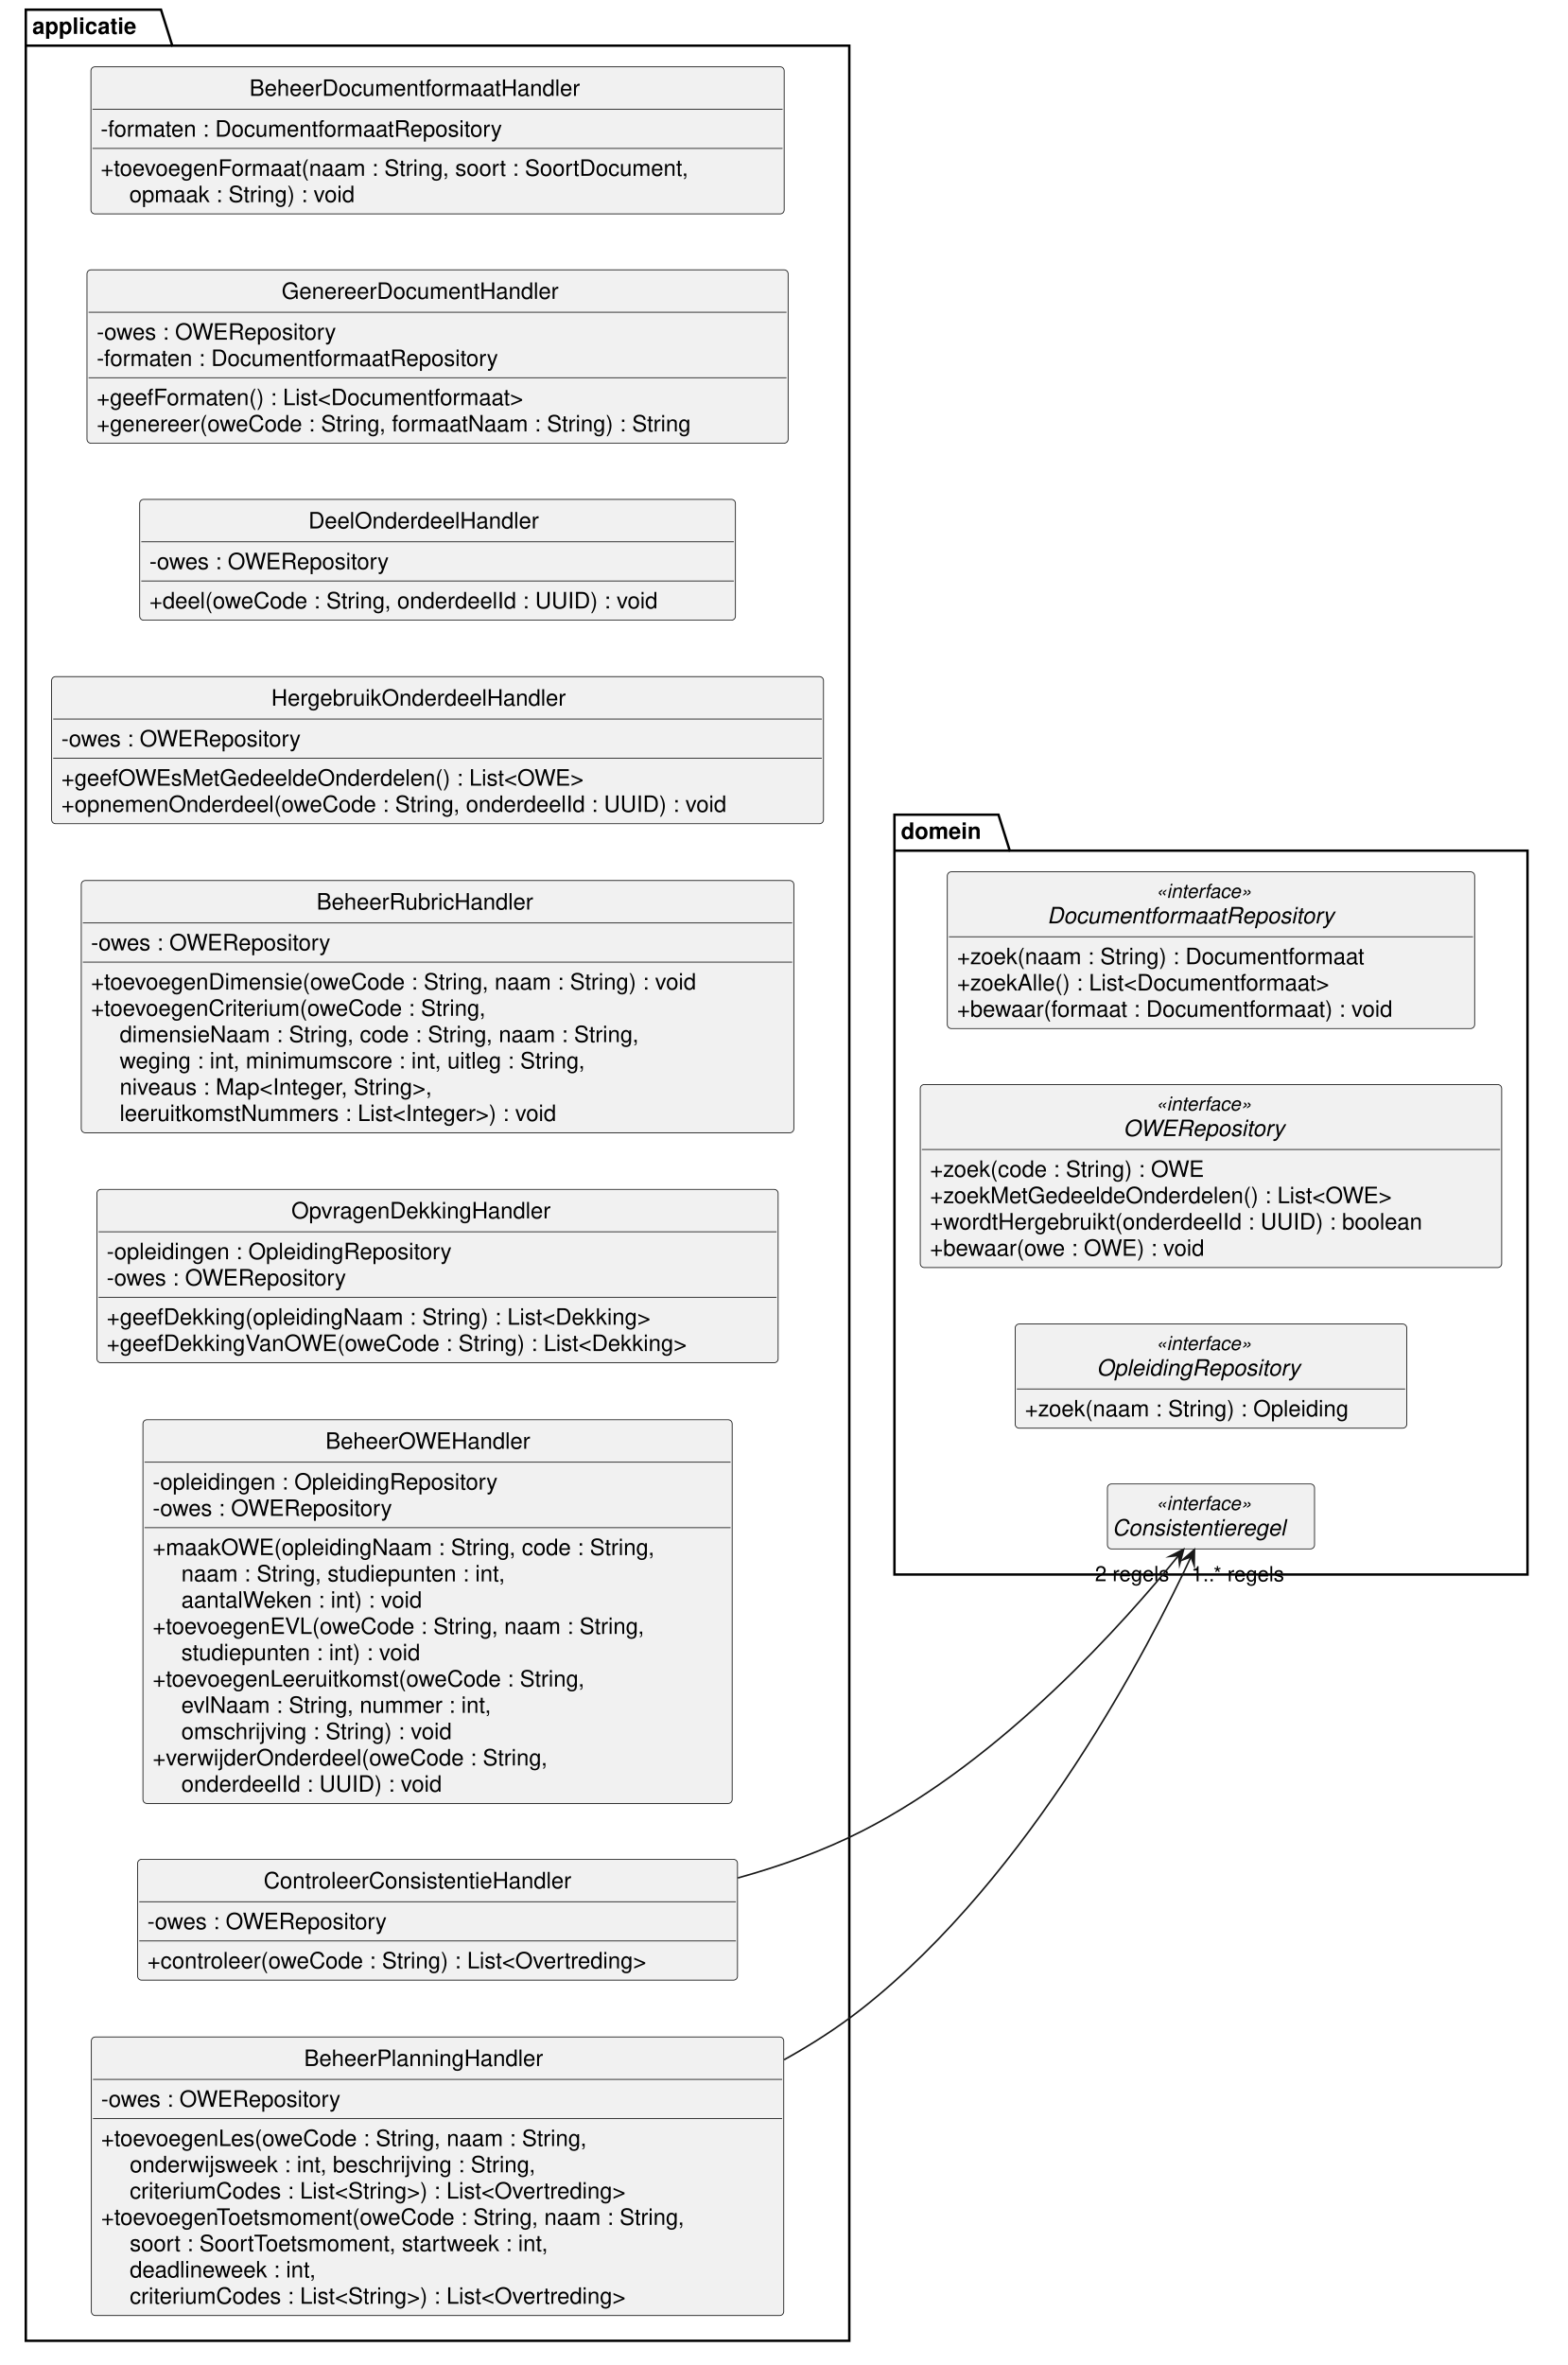
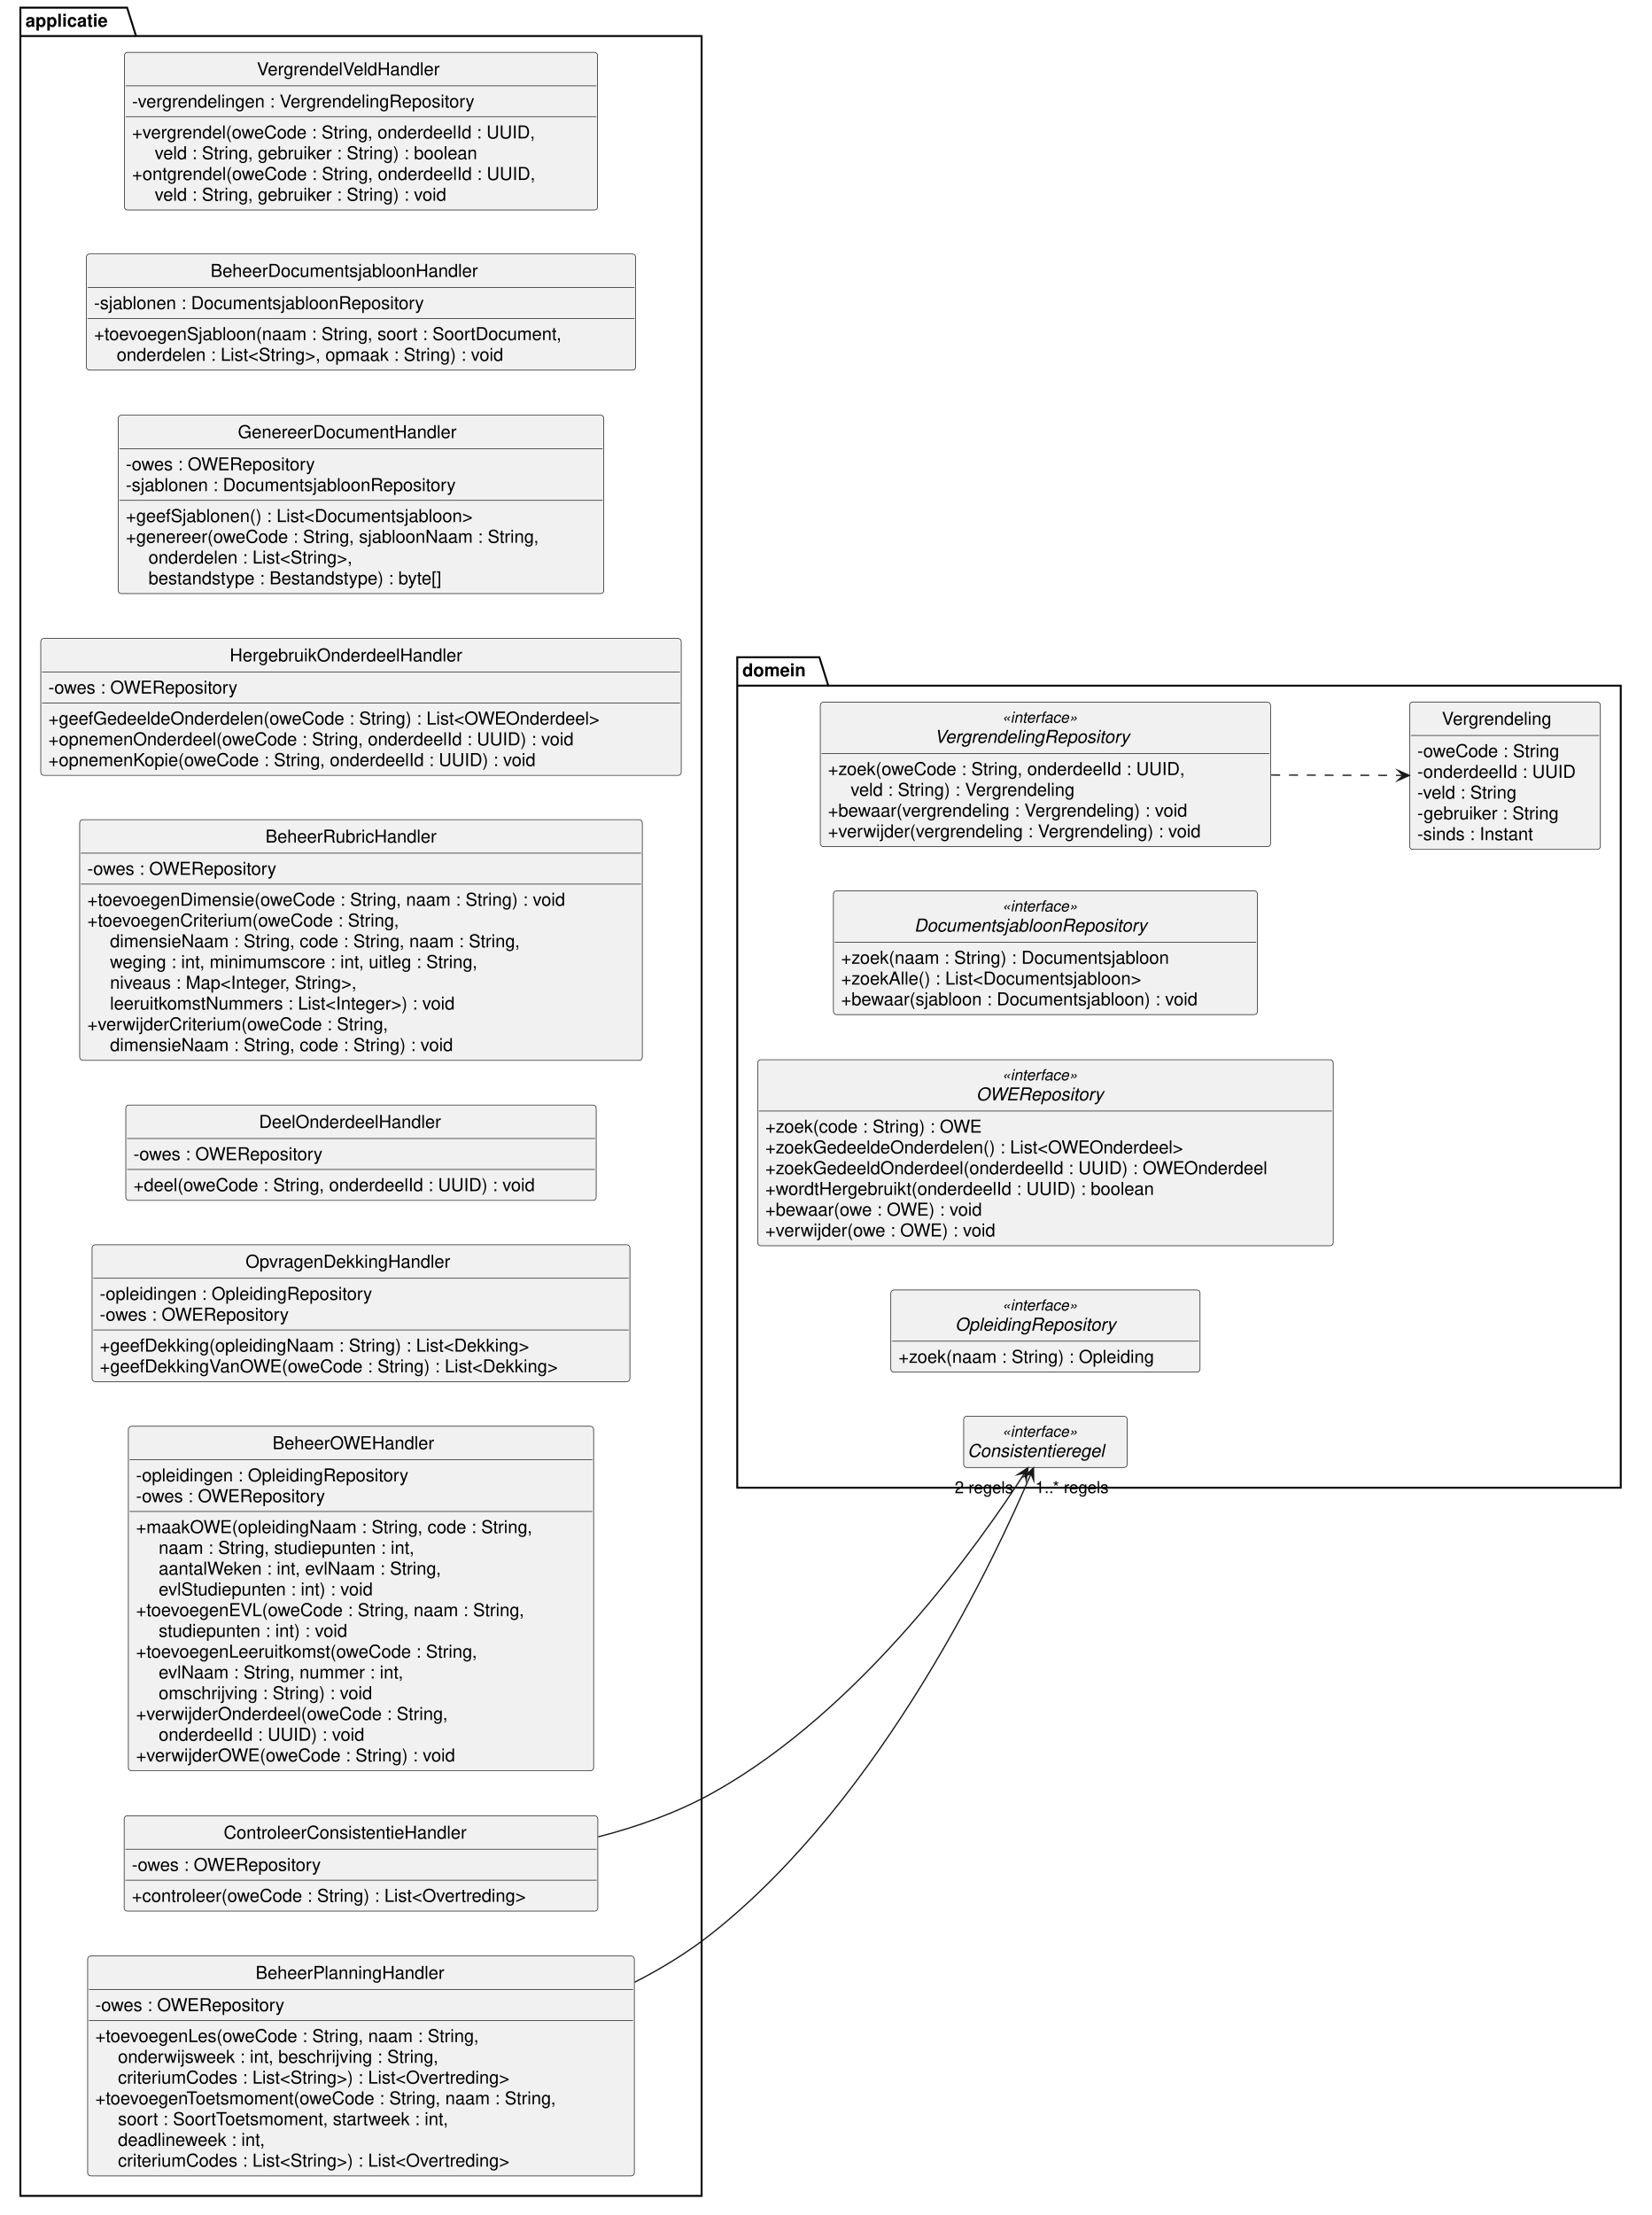
- <svg xmlns="http://www.w3.org/2000/svg" version="1.1" data-diagram-type="CLASS" style="width:972px;height:1466px;background:#FFFFFF;" width="972px" height="1466px" viewBox="0 0 972 1466" zoomAndPan="magnify" preserveAspectRatio="none" contentStyleType="text/css">
+ <svg xmlns="http://www.w3.org/2000/svg" version="1.1" data-diagram-type="CLASS" style="width:1297px;height:1739px;background:#FFFFFF;" width="1297px" height="1739px" viewBox="0 0 1297 1739" zoomAndPan="magnify" preserveAspectRatio="none" contentStyleType="text/css">
  <defs />
  <g font-family="sans-serif" lengthAdjust="spacing">
    <g class="cluster" data-qualified-name="applicatie" id="ent0001" data-source-line="12">
-       <polygon points="16,6,99.82,6,106.82,28.297,526.61,28.297,526.61,1451,16,1451,16,6" fill="none" style="stroke:#000;stroke-width:1.5;stroke-linejoin:miter;stroke-miterlimit:10;" />
+       <polygon points="16,6,99.82,6,106.82,28.297,550.96,28.297,550.96,1724,16,1724,16,6" fill="none" style="stroke:#000;stroke-width:1.5;stroke-linejoin:miter;stroke-miterlimit:10;" />
      <line x1="16" y1="28.297" x2="106.82" y2="28.297" style="stroke:#000;stroke-width:1.5;" />
      <text x="20" y="20.995" fill="#000" font-size="14" textLength="77.82" font-weight="700" font-family="Helvetica">applicatie</text>
    </g>
-     <g class="cluster" data-qualified-name="domein" id="ent0011" data-source-line="78">
-       <polygon points="554.61,505,619.098,505,626.098,527.297,947.14,527.297,947.14,976,554.61,976,554.61,505" fill="none" style="stroke:#000;stroke-width:1.5;stroke-linejoin:miter;stroke-miterlimit:10;" />
-       <line x1="554.61" y1="527.297" x2="626.098" y2="527.297" style="stroke:#000;stroke-width:1.5;" />
-       <text x="558.61" y="519.995" fill="#000" font-size="14" textLength="58.488" font-weight="700" font-family="Helvetica">domein</text>
+     <g class="cluster" data-qualified-name="domein" id="ent0012" data-source-line="92">
+       <polygon points="578.96,516,643.448,516,650.448,538.297,1272.75,538.297,1272.75,1168,578.96,1168,578.96,516" fill="none" style="stroke:#000;stroke-width:1.5;stroke-linejoin:miter;stroke-miterlimit:10;" />
+       <line x1="578.96" y1="538.297" x2="650.448" y2="538.297" style="stroke:#000;stroke-width:1.5;" />
+       <text x="582.96" y="530.995" fill="#000" font-size="14" textLength="58.488" font-weight="700" font-family="Helvetica">domein</text>
    </g>
    <g class="entity" data-qualified-name="applicatie.BeheerOWEHandler" id="ent0002" data-source-line="13">
-       <rect x="88.63" y="880.07" width="365.363" height="237.859" fill="#F1F1F1" style="stroke:#181818;stroke-width:0.5;" rx="2.5" ry="2.5" />
-       <text x="201.859" y="898.065" fill="#000" font-size="14" textLength="138.906" font-family="Helvetica">BeheerOWEHandler</text>
-       <line x1="89.63" y1="906.367" x2="452.993" y2="906.367" style="stroke:#181818;stroke-width:0.5;" />
-       <text x="94.63" y="923.362" fill="#000" font-size="14" textLength="242.443" font-family="Helvetica">-opleidingen : OpleidingRepository</text>
-       <text x="94.63" y="939.659" fill="#000" font-size="14" textLength="163.372" font-family="Helvetica">-owes : OWERepository</text>
-       <line x1="89.63" y1="946.961" x2="452.993" y2="946.961" style="stroke:#181818;stroke-width:0.5;" />
-       <text x="94.63" y="963.956" fill="#000" font-size="14" textLength="353.363" font-family="Helvetica">+maakOWE(opleidingNaam : String, code : String,</text>
-       <text x="112.431" y="980.253" fill="#000" font-size="14" textLength="232.941" font-family="Helvetica">naam : String, studiepunten : int,</text>
-       <text x="112.431" y="996.549" fill="#000" font-size="14" textLength="172.614" font-family="Helvetica">aantalWeken : int) : void</text>
-       <text x="94.63" y="1012.846" fill="#000" font-size="14" textLength="346.206" font-family="Helvetica">+toevoegenEVL(oweCode : String, naam : String,</text>
-       <text x="112.431" y="1029.143" fill="#000" font-size="14" textLength="173.229" font-family="Helvetica">studiepunten : int) : void</text>
-       <text x="94.63" y="1045.44" fill="#000" font-size="14" textLength="308.144" font-family="Helvetica">+toevoegenLeeruitkomst(oweCode : String,</text>
-       <text x="112.431" y="1061.737" fill="#000" font-size="14" textLength="222.065" font-family="Helvetica">evlNaam : String, nummer : int,</text>
-       <text x="112.431" y="1078.034" fill="#000" font-size="14" textLength="193.642" font-family="Helvetica">omschrijving : String) : void</text>
-       <text x="94.63" y="1094.331" fill="#000" font-size="14" textLength="279.802" font-family="Helvetica">+verwijderOnderdeel(oweCode : String,</text>
-       <text x="112.431" y="1110.628" fill="#000" font-size="14" textLength="181.439" font-family="Helvetica">onderdeelId : UUID) : void</text>
+       <rect x="100.8" y="1119.77" width="365.363" height="270.453" fill="#F1F1F1" style="stroke:#181818;stroke-width:0.5;" rx="2.5" ry="2.5" />
+       <text x="214.029" y="1137.765" fill="#000" font-size="14" textLength="138.906" font-family="Helvetica">BeheerOWEHandler</text>
+       <line x1="101.8" y1="1146.067" x2="465.163" y2="1146.067" style="stroke:#181818;stroke-width:0.5;" />
+       <text x="106.8" y="1163.062" fill="#000" font-size="14" textLength="242.443" font-family="Helvetica">-opleidingen : OpleidingRepository</text>
+       <text x="106.8" y="1179.359" fill="#000" font-size="14" textLength="163.372" font-family="Helvetica">-owes : OWERepository</text>
+       <line x1="101.8" y1="1186.661" x2="465.163" y2="1186.661" style="stroke:#181818;stroke-width:0.5;" />
+       <text x="106.8" y="1203.656" fill="#000" font-size="14" textLength="353.363" font-family="Helvetica">+maakOWE(opleidingNaam : String, code : String,</text>
+       <text x="124.601" y="1219.953" fill="#000" font-size="14" textLength="232.941" font-family="Helvetica">naam : String, studiepunten : int,</text>
+       <text x="124.601" y="1236.249" fill="#000" font-size="14" textLength="254.714" font-family="Helvetica">aantalWeken : int, evlNaam : String,</text>
+       <text x="124.601" y="1252.546" fill="#000" font-size="14" textLength="195.61" font-family="Helvetica">evlStudiepunten : int) : void</text>
+       <text x="106.8" y="1268.843" fill="#000" font-size="14" textLength="346.206" font-family="Helvetica">+toevoegenEVL(oweCode : String, naam : String,</text>
+       <text x="124.601" y="1285.14" fill="#000" font-size="14" textLength="173.229" font-family="Helvetica">studiepunten : int) : void</text>
+       <text x="106.8" y="1301.437" fill="#000" font-size="14" textLength="308.144" font-family="Helvetica">+toevoegenLeeruitkomst(oweCode : String,</text>
+       <text x="124.601" y="1317.734" fill="#000" font-size="14" textLength="222.065" font-family="Helvetica">evlNaam : String, nummer : int,</text>
+       <text x="124.601" y="1334.031" fill="#000" font-size="14" textLength="193.642" font-family="Helvetica">omschrijving : String) : void</text>
+       <text x="106.8" y="1350.328" fill="#000" font-size="14" textLength="279.802" font-family="Helvetica">+verwijderOnderdeel(oweCode : String,</text>
+       <text x="124.601" y="1366.624" fill="#000" font-size="14" textLength="181.439" font-family="Helvetica">onderdeelId : UUID) : void</text>
+       <text x="106.8" y="1382.921" fill="#000" font-size="14" textLength="284.614" font-family="Helvetica">+verwijderOWE(oweCode : String) : void</text>
    </g>
-     <g class="entity" data-qualified-name="applicatie.BeheerRubricHandler" id="ent0003" data-source-line="27">
-       <rect x="50.39" y="545.81" width="441.83" height="156.375" fill="#F1F1F1" style="stroke:#181818;stroke-width:0.5;" rx="2.5" ry="2.5" />
-       <text x="196.291" y="563.805" fill="#000" font-size="14" textLength="150.028" font-family="Helvetica">BeheerRubricHandler</text>
-       <line x1="51.39" y1="572.107" x2="491.22" y2="572.107" style="stroke:#181818;stroke-width:0.5;" />
-       <text x="56.39" y="589.102" fill="#000" font-size="14" textLength="163.372" font-family="Helvetica">-owes : OWERepository</text>
-       <line x1="51.39" y1="596.404" x2="491.22" y2="596.404" style="stroke:#181818;stroke-width:0.5;" />
-       <text x="56.39" y="613.399" fill="#000" font-size="14" textLength="429.83" font-family="Helvetica">+toevoegenDimensie(oweCode : String, naam : String) : void</text>
-       <text x="56.39" y="629.696" fill="#000" font-size="14" textLength="281.695" font-family="Helvetica">+toevoegenCriterium(oweCode : String,</text>
-       <text x="74.191" y="645.993" fill="#000" font-size="14" textLength="366.844" font-family="Helvetica">dimensieNaam : String, code : String, naam : String,</text>
-       <text x="74.191" y="662.289" fill="#000" font-size="14" textLength="335.993" font-family="Helvetica">weging : int, minimumscore : int, uitleg : String,</text>
-       <text x="74.191" y="678.586" fill="#000" font-size="14" textLength="226.522" font-family="Helvetica">niveaus : Map&lt;Integer, String&gt;,</text>
-       <text x="74.191" y="694.883" fill="#000" font-size="14" textLength="317.119" font-family="Helvetica">leeruitkomstNummers : List&lt;Integer&gt;) : void</text>
+     <g class="entity" data-qualified-name="applicatie.BeheerRubricHandler" id="ent0003" data-source-line="29">
+       <rect x="62.57" y="643.52" width="441.83" height="188.969" fill="#F1F1F1" style="stroke:#181818;stroke-width:0.5;" rx="2.5" ry="2.5" />
+       <text x="208.471" y="661.515" fill="#000" font-size="14" textLength="150.028" font-family="Helvetica">BeheerRubricHandler</text>
+       <line x1="63.57" y1="669.817" x2="503.4" y2="669.817" style="stroke:#181818;stroke-width:0.5;" />
+       <text x="68.57" y="686.812" fill="#000" font-size="14" textLength="163.372" font-family="Helvetica">-owes : OWERepository</text>
+       <line x1="63.57" y1="694.114" x2="503.4" y2="694.114" style="stroke:#181818;stroke-width:0.5;" />
+       <text x="68.57" y="711.109" fill="#000" font-size="14" textLength="429.83" font-family="Helvetica">+toevoegenDimensie(oweCode : String, naam : String) : void</text>
+       <text x="68.57" y="727.406" fill="#000" font-size="14" textLength="281.695" font-family="Helvetica">+toevoegenCriterium(oweCode : String,</text>
+       <text x="86.371" y="743.703" fill="#000" font-size="14" textLength="366.844" font-family="Helvetica">dimensieNaam : String, code : String, naam : String,</text>
+       <text x="86.371" y="759.999" fill="#000" font-size="14" textLength="335.993" font-family="Helvetica">weging : int, minimumscore : int, uitleg : String,</text>
+       <text x="86.371" y="776.296" fill="#000" font-size="14" textLength="226.522" font-family="Helvetica">niveaus : Map&lt;Integer, String&gt;,</text>
+       <text x="86.371" y="792.593" fill="#000" font-size="14" textLength="317.119" font-family="Helvetica">leeruitkomstNummers : List&lt;Integer&gt;) : void</text>
+       <text x="68.57" y="808.89" fill="#000" font-size="14" textLength="272.33" font-family="Helvetica">+verwijderCriterium(oweCode : String,</text>
+       <text x="86.371" y="825.187" fill="#000" font-size="14" textLength="307.132" font-family="Helvetica">dimensieNaam : String, code : String) : void</text>
    </g>
-     <g class="entity" data-qualified-name="applicatie.BeheerPlanningHandler" id="ent0004" data-source-line="36">
-       <rect x="56.65" y="1262.66" width="429.313" height="172.672" fill="#F1F1F1" style="stroke:#181818;stroke-width:0.5;" rx="2.5" ry="2.5" />
-       <text x="188.554" y="1280.655" fill="#000" font-size="14" textLength="165.505" font-family="Helvetica">BeheerPlanningHandler</text>
-       <line x1="57.65" y1="1288.957" x2="484.963" y2="1288.957" style="stroke:#181818;stroke-width:0.5;" />
-       <text x="62.65" y="1305.952" fill="#000" font-size="14" textLength="163.372" font-family="Helvetica">-owes : OWERepository</text>
-       <line x1="57.65" y1="1313.254" x2="484.963" y2="1313.254" style="stroke:#181818;stroke-width:0.5;" />
-       <text x="62.65" y="1330.249" fill="#000" font-size="14" textLength="343.69" font-family="Helvetica">+toevoegenLes(oweCode : String, naam : String,</text>
-       <text x="80.451" y="1346.546" fill="#000" font-size="14" textLength="289.454" font-family="Helvetica">onderwijsweek : int, beschrijving : String,</text>
-       <text x="80.451" y="1362.843" fill="#000" font-size="14" textLength="361.149" font-family="Helvetica">criteriumCodes : List&lt;String&gt;) : List&lt;Overtreding&gt;</text>
-       <text x="62.65" y="1379.139" fill="#000" font-size="14" textLength="417.313" font-family="Helvetica">+toevoegenToetsmoment(oweCode : String, naam : String,</text>
-       <text x="80.451" y="1395.436" fill="#000" font-size="14" textLength="298.491" font-family="Helvetica">soort : SoortToetsmoment, startweek : int,</text>
-       <text x="80.451" y="1411.733" fill="#000" font-size="14" textLength="133.335" font-family="Helvetica">deadlineweek : int,</text>
-       <text x="80.451" y="1428.03" fill="#000" font-size="14" textLength="361.149" font-family="Helvetica">criteriumCodes : List&lt;String&gt;) : List&lt;Overtreding&gt;</text>
+     <g class="entity" data-qualified-name="applicatie.BeheerPlanningHandler" id="ent0004" data-source-line="40">
+       <rect x="68.83" y="1535.66" width="429.313" height="172.672" fill="#F1F1F1" style="stroke:#181818;stroke-width:0.5;" rx="2.5" ry="2.5" />
+       <text x="200.734" y="1553.655" fill="#000" font-size="14" textLength="165.505" font-family="Helvetica">BeheerPlanningHandler</text>
+       <line x1="69.83" y1="1561.957" x2="497.143" y2="1561.957" style="stroke:#181818;stroke-width:0.5;" />
+       <text x="74.83" y="1578.952" fill="#000" font-size="14" textLength="163.372" font-family="Helvetica">-owes : OWERepository</text>
+       <line x1="69.83" y1="1586.254" x2="497.143" y2="1586.254" style="stroke:#181818;stroke-width:0.5;" />
+       <text x="74.83" y="1603.249" fill="#000" font-size="14" textLength="343.69" font-family="Helvetica">+toevoegenLes(oweCode : String, naam : String,</text>
+       <text x="92.631" y="1619.546" fill="#000" font-size="14" textLength="289.454" font-family="Helvetica">onderwijsweek : int, beschrijving : String,</text>
+       <text x="92.631" y="1635.843" fill="#000" font-size="14" textLength="361.149" font-family="Helvetica">criteriumCodes : List&lt;String&gt;) : List&lt;Overtreding&gt;</text>
+       <text x="74.83" y="1652.139" fill="#000" font-size="14" textLength="417.313" font-family="Helvetica">+toevoegenToetsmoment(oweCode : String, naam : String,</text>
+       <text x="92.631" y="1668.436" fill="#000" font-size="14" textLength="298.491" font-family="Helvetica">soort : SoortToetsmoment, startweek : int,</text>
+       <text x="92.631" y="1684.733" fill="#000" font-size="14" textLength="133.335" font-family="Helvetica">deadlineweek : int,</text>
+       <text x="92.631" y="1701.03" fill="#000" font-size="14" textLength="361.149" font-family="Helvetica">criteriumCodes : List&lt;String&gt;) : List&lt;Overtreding&gt;</text>
    </g>
-     <g class="entity" data-qualified-name="applicatie.ControleerConsistentieHandler" id="ent0005" data-source-line="46">
-       <rect x="85.33" y="1152.55" width="371.96" height="74.891" fill="#F1F1F1" style="stroke:#181818;stroke-width:0.5;" rx="2.5" ry="2.5" />
-       <text x="163.47" y="1170.545" fill="#000" font-size="14" textLength="215.681" font-family="Helvetica">ControleerConsistentieHandler</text>
-       <line x1="86.33" y1="1178.847" x2="456.29" y2="1178.847" style="stroke:#181818;stroke-width:0.5;" />
-       <text x="91.33" y="1195.842" fill="#000" font-size="14" textLength="163.372" font-family="Helvetica">-owes : OWERepository</text>
-       <line x1="86.33" y1="1203.144" x2="456.29" y2="1203.144" style="stroke:#181818;stroke-width:0.5;" />
-       <text x="91.33" y="1220.139" fill="#000" font-size="14" textLength="359.96" font-family="Helvetica">+controleer(oweCode : String) : List&lt;Overtreding&gt;</text>
+     <g class="entity" data-qualified-name="applicatie.ControleerConsistentieHandler" id="ent0005" data-source-line="50">
+       <rect x="97.5" y="1425.55" width="371.96" height="74.891" fill="#F1F1F1" style="stroke:#181818;stroke-width:0.5;" rx="2.5" ry="2.5" />
+       <text x="175.64" y="1443.545" fill="#000" font-size="14" textLength="215.681" font-family="Helvetica">ControleerConsistentieHandler</text>
+       <line x1="98.5" y1="1451.847" x2="468.46" y2="1451.847" style="stroke:#181818;stroke-width:0.5;" />
+       <text x="103.5" y="1468.842" fill="#000" font-size="14" textLength="163.372" font-family="Helvetica">-owes : OWERepository</text>
+       <line x1="98.5" y1="1476.144" x2="468.46" y2="1476.144" style="stroke:#181818;stroke-width:0.5;" />
+       <text x="103.5" y="1493.139" fill="#000" font-size="14" textLength="359.96" font-family="Helvetica">+controleer(oweCode : String) : List&lt;Overtreding&gt;</text>
    </g>
-     <g class="entity" data-qualified-name="applicatie.GenereerDocumentHandler" id="ent0006" data-source-line="50">
-       <rect x="53.93" y="167.26" width="434.748" height="107.484" fill="#F1F1F1" style="stroke:#181818;stroke-width:0.5;" rx="2.5" ry="2.5" />
-       <text x="174.634" y="185.255" fill="#000" font-size="14" textLength="193.341" font-family="Helvetica">GenereerDocumentHandler</text>
-       <line x1="54.93" y1="193.557" x2="487.678" y2="193.557" style="stroke:#181818;stroke-width:0.5;" />
-       <text x="59.93" y="210.552" fill="#000" font-size="14" textLength="163.372" font-family="Helvetica">-owes : OWERepository</text>
-       <text x="59.93" y="226.849" fill="#000" font-size="14" textLength="286.248" font-family="Helvetica">-formaten : DocumentformaatRepository</text>
-       <line x1="54.93" y1="234.151" x2="487.678" y2="234.151" style="stroke:#181818;stroke-width:0.5;" />
-       <text x="59.93" y="251.146" fill="#000" font-size="14" textLength="310.878" font-family="Helvetica">+geefFormaten() : List&lt;Documentformaat&gt;</text>
-       <text x="59.93" y="267.443" fill="#000" font-size="14" textLength="422.748" font-family="Helvetica">+genereer(oweCode : String, formaatNaam : String) : String</text>
+     <g class="entity" data-qualified-name="applicatie.GenereerDocumentHandler" id="ent0006" data-source-line="54">
+       <rect x="92.81" y="325.96" width="381.346" height="140.078" fill="#F1F1F1" style="stroke:#181818;stroke-width:0.5;" rx="2.5" ry="2.5" />
+       <text x="186.812" y="343.955" fill="#000" font-size="14" textLength="193.341" font-family="Helvetica">GenereerDocumentHandler</text>
+       <line x1="93.81" y1="352.257" x2="473.156" y2="352.257" style="stroke:#181818;stroke-width:0.5;" />
+       <text x="98.81" y="369.252" fill="#000" font-size="14" textLength="163.372" font-family="Helvetica">-owes : OWERepository</text>
+       <text x="98.81" y="385.549" fill="#000" font-size="14" textLength="292.277" font-family="Helvetica">-sjablonen : DocumentsjabloonRepository</text>
+       <line x1="93.81" y1="392.851" x2="473.156" y2="392.851" style="stroke:#181818;stroke-width:0.5;" />
+       <text x="98.81" y="409.846" fill="#000" font-size="14" textLength="315.376" font-family="Helvetica">+geefSjablonen() : List&lt;Documentsjabloon&gt;</text>
+       <text x="98.81" y="426.143" fill="#000" font-size="14" textLength="369.346" font-family="Helvetica">+genereer(oweCode : String, sjabloonNaam : String,</text>
+       <text x="116.611" y="442.439" fill="#000" font-size="14" textLength="187.353" font-family="Helvetica">onderdelen : List&lt;String&gt;,</text>
+       <text x="116.611" y="458.736" fill="#000" font-size="14" textLength="265.993" font-family="Helvetica">bestandstype : Bestandstype) : byte[]</text>
    </g>
-     <g class="entity" data-qualified-name="applicatie.HergebruikOnderdeelHandler" id="ent0007" data-source-line="56">
-       <rect x="32" y="419.41" width="478.614" height="91.188" fill="#F1F1F1" style="stroke:#181818;stroke-width:0.5;" rx="2.5" ry="2.5" />
-       <text x="168.214" y="437.405" fill="#000" font-size="14" textLength="206.186" font-family="Helvetica">HergebruikOnderdeelHandler</text>
-       <line x1="33" y1="445.707" x2="509.614" y2="445.707" style="stroke:#181818;stroke-width:0.5;" />
-       <text x="38" y="462.702" fill="#000" font-size="14" textLength="163.372" font-family="Helvetica">-owes : OWERepository</text>
-       <line x1="33" y1="470.004" x2="509.614" y2="470.004" style="stroke:#181818;stroke-width:0.5;" />
-       <text x="38" y="486.999" fill="#000" font-size="14" textLength="365.128" font-family="Helvetica">+geefOWEsMetGedeeldeOnderdelen() : List&lt;OWE&gt;</text>
-       <text x="38" y="503.296" fill="#000" font-size="14" textLength="466.614" font-family="Helvetica">+opnemenOnderdeel(oweCode : String, onderdeelId : UUID) : void</text>
+     <g class="entity" data-qualified-name="applicatie.HergebruikOnderdeelHandler" id="ent0007" data-source-line="62">
+       <rect x="32" y="501.26" width="502.964" height="107.484" fill="#F1F1F1" style="stroke:#181818;stroke-width:0.5;" rx="2.5" ry="2.5" />
+       <text x="180.389" y="519.255" fill="#000" font-size="14" textLength="206.186" font-family="Helvetica">HergebruikOnderdeelHandler</text>
+       <line x1="33" y1="527.557" x2="533.964" y2="527.557" style="stroke:#181818;stroke-width:0.5;" />
+       <text x="38" y="544.552" fill="#000" font-size="14" textLength="163.372" font-family="Helvetica">-owes : OWERepository</text>
+       <line x1="33" y1="551.854" x2="533.964" y2="551.854" style="stroke:#181818;stroke-width:0.5;" />
+       <text x="38" y="568.849" fill="#000" font-size="14" textLength="490.964" font-family="Helvetica">+geefGedeeldeOnderdelen(oweCode : String) : List&lt;OWEOnderdeel&gt;</text>
+       <text x="38" y="585.146" fill="#000" font-size="14" textLength="466.614" font-family="Helvetica">+opnemenOnderdeel(oweCode : String, onderdeelId : UUID) : void</text>
+       <text x="38" y="601.443" fill="#000" font-size="14" textLength="432.599" font-family="Helvetica">+opnemenKopie(oweCode : String, onderdeelId : UUID) : void</text>
    </g>
-     <g class="entity" data-qualified-name="applicatie.OpvragenDekkingHandler" id="ent0008" data-source-line="61">
-       <rect x="60.12" y="737.26" width="422.368" height="107.484" fill="#F1F1F1" style="stroke:#181818;stroke-width:0.5;" rx="2.5" ry="2.5" />
-       <text x="180.663" y="755.255" fill="#000" font-size="14" textLength="181.282" font-family="Helvetica">OpvragenDekkingHandler</text>
-       <line x1="61.12" y1="763.557" x2="481.488" y2="763.557" style="stroke:#181818;stroke-width:0.5;" />
-       <text x="66.12" y="780.552" fill="#000" font-size="14" textLength="242.443" font-family="Helvetica">-opleidingen : OpleidingRepository</text>
-       <text x="66.12" y="796.849" fill="#000" font-size="14" textLength="163.372" font-family="Helvetica">-owes : OWERepository</text>
-       <line x1="61.12" y1="804.151" x2="481.488" y2="804.151" style="stroke:#181818;stroke-width:0.5;" />
-       <text x="66.12" y="821.146" fill="#000" font-size="14" textLength="390.811" font-family="Helvetica">+geefDekking(opleidingNaam : String) : List&lt;Dekking&gt;</text>
-       <text x="66.12" y="837.443" fill="#000" font-size="14" textLength="410.368" font-family="Helvetica">+geefDekkingVanOWE(oweCode : String) : List&lt;Dekking&gt;</text>
+     <g class="entity" data-qualified-name="applicatie.OpvragenDekkingHandler" id="ent0008" data-source-line="68">
+       <rect x="72.3" y="977.26" width="422.368" height="107.484" fill="#F1F1F1" style="stroke:#181818;stroke-width:0.5;" rx="2.5" ry="2.5" />
+       <text x="192.843" y="995.255" fill="#000" font-size="14" textLength="181.282" font-family="Helvetica">OpvragenDekkingHandler</text>
+       <line x1="73.3" y1="1003.557" x2="493.668" y2="1003.557" style="stroke:#181818;stroke-width:0.5;" />
+       <text x="78.3" y="1020.552" fill="#000" font-size="14" textLength="242.443" font-family="Helvetica">-opleidingen : OpleidingRepository</text>
+       <text x="78.3" y="1036.849" fill="#000" font-size="14" textLength="163.372" font-family="Helvetica">-owes : OWERepository</text>
+       <line x1="73.3" y1="1044.151" x2="493.668" y2="1044.151" style="stroke:#181818;stroke-width:0.5;" />
+       <text x="78.3" y="1061.146" fill="#000" font-size="14" textLength="390.811" font-family="Helvetica">+geefDekking(opleidingNaam : String) : List&lt;Dekking&gt;</text>
+       <text x="78.3" y="1077.443" fill="#000" font-size="14" textLength="410.368" font-family="Helvetica">+geefDekkingVanOWE(oweCode : String) : List&lt;Dekking&gt;</text>
    </g>
-     <g class="entity" data-qualified-name="applicatie.DeelOnderdeelHandler" id="ent0009" data-source-line="67">
-       <rect x="86.61" y="309.55" width="369.403" height="74.891" fill="#F1F1F1" style="stroke:#181818;stroke-width:0.5;" rx="2.5" ry="2.5" />
-       <text x="191.225" y="327.545" fill="#000" font-size="14" textLength="160.173" font-family="Helvetica">DeelOnderdeelHandler</text>
-       <line x1="87.61" y1="335.847" x2="455.013" y2="335.847" style="stroke:#181818;stroke-width:0.5;" />
-       <text x="92.61" y="352.842" fill="#000" font-size="14" textLength="163.372" font-family="Helvetica">-owes : OWERepository</text>
-       <line x1="87.61" y1="360.144" x2="455.013" y2="360.144" style="stroke:#181818;stroke-width:0.5;" />
-       <text x="92.61" y="377.139" fill="#000" font-size="14" textLength="357.403" font-family="Helvetica">+deel(oweCode : String, onderdeelId : UUID) : void</text>
+     <g class="entity" data-qualified-name="applicatie.DeelOnderdeelHandler" id="ent0009" data-source-line="74">
+       <rect x="98.78" y="867.55" width="369.403" height="74.891" fill="#F1F1F1" style="stroke:#181818;stroke-width:0.5;" rx="2.5" ry="2.5" />
+       <text x="203.395" y="885.545" fill="#000" font-size="14" textLength="160.173" font-family="Helvetica">DeelOnderdeelHandler</text>
+       <line x1="99.78" y1="893.847" x2="467.183" y2="893.847" style="stroke:#181818;stroke-width:0.5;" />
+       <text x="104.78" y="910.842" fill="#000" font-size="14" textLength="163.372" font-family="Helvetica">-owes : OWERepository</text>
+       <line x1="99.78" y1="918.144" x2="467.183" y2="918.144" style="stroke:#181818;stroke-width:0.5;" />
+       <text x="104.78" y="935.139" fill="#000" font-size="14" textLength="357.403" font-family="Helvetica">+deel(oweCode : String, onderdeelId : UUID) : void</text>
    </g>
-     <g class="entity" data-qualified-name="applicatie.BeheerDocumentformaatHandler" id="ent0010" data-source-line="71">
-       <rect x="56.38" y="41.41" width="429.854" height="91.188" fill="#F1F1F1" style="stroke:#181818;stroke-width:0.5;" rx="2.5" ry="2.5" />
-       <text x="154.675" y="59.405" fill="#000" font-size="14" textLength="233.263" font-family="Helvetica">BeheerDocumentformaatHandler</text>
-       <line x1="57.38" y1="67.707" x2="485.234" y2="67.707" style="stroke:#181818;stroke-width:0.5;" />
-       <text x="62.38" y="84.702" fill="#000" font-size="14" textLength="286.248" font-family="Helvetica">-formaten : DocumentformaatRepository</text>
-       <line x1="57.38" y1="92.004" x2="485.234" y2="92.004" style="stroke:#181818;stroke-width:0.5;" />
-       <text x="62.38" y="108.999" fill="#000" font-size="14" textLength="417.854" font-family="Helvetica">+toevoegenFormaat(naam : String, soort : SoortDocument,</text>
-       <text x="80.181" y="125.296" fill="#000" font-size="14" textLength="160.46" font-family="Helvetica">opmaak : String) : void</text>
+     <g class="entity" data-qualified-name="applicatie.BeheerDocumentsjabloonHandler" id="ent0010" data-source-line="78">
+       <rect x="67.82" y="199.41" width="431.33" height="91.188" fill="#F1F1F1" style="stroke:#181818;stroke-width:0.5;" rx="2.5" ry="2.5" />
+       <text x="165.35" y="217.405" fill="#000" font-size="14" textLength="236.271" font-family="Helvetica">BeheerDocumentsjabloonHandler</text>
+       <line x1="68.82" y1="225.707" x2="498.15" y2="225.707" style="stroke:#181818;stroke-width:0.5;" />
+       <text x="73.82" y="242.702" fill="#000" font-size="14" textLength="292.277" font-family="Helvetica">-sjablonen : DocumentsjabloonRepository</text>
+       <line x1="68.82" y1="250.004" x2="498.15" y2="250.004" style="stroke:#181818;stroke-width:0.5;" />
+       <text x="73.82" y="266.999" fill="#000" font-size="14" textLength="419.33" font-family="Helvetica">+toevoegenSjabloon(naam : String, soort : SoortDocument,</text>
+       <text x="91.621" y="283.296" fill="#000" font-size="14" textLength="352.263" font-family="Helvetica">onderdelen : List&lt;String&gt;, opmaak : String) : void</text>
    </g>
-     <g class="entity" data-qualified-name="domein.OWERepository" id="ent0012" data-source-line="79">
-       <rect x="570.61" y="672.27" width="360.523" height="113.453" fill="#F1F1F1" style="stroke:#181818;stroke-width:0.5;" rx="2.5" ry="2.5" />
-       <text x="716.706" y="688.409" fill="#000" font-size="12" textLength="68.332" font-style="italic" font-family="Helvetica">«interface»</text>
-       <text x="696.482" y="704.234" fill="#000" font-size="14" textLength="108.78" font-style="italic" font-family="Helvetica">OWERepository</text>
-       <line x1="571.61" y1="712.536" x2="930.133" y2="712.536" style="stroke:#181818;stroke-width:0.5;" />
-       <text x="576.61" y="729.531" fill="#000" font-size="14" textLength="191.775" font-family="Helvetica">+zoek(code : String) : OWE</text>
-       <text x="576.61" y="745.828" fill="#000" font-size="14" textLength="325.719" font-family="Helvetica">+zoekMetGedeeldeOnderdelen() : List&lt;OWE&gt;</text>
-       <text x="576.61" y="762.124" fill="#000" font-size="14" textLength="348.523" font-family="Helvetica">+wordtHergebruikt(onderdeelId : UUID) : boolean</text>
-       <text x="576.61" y="778.421" fill="#000" font-size="14" textLength="193.717" font-family="Helvetica">+bewaar(owe : OWE) : void</text>
+     <g class="entity" data-qualified-name="applicatie.VergrendelVeldHandler" id="ent0011" data-source-line="83">
+       <rect x="97.69" y="41.11" width="371.591" height="123.781" fill="#F1F1F1" style="stroke:#181818;stroke-width:0.5;" rx="2.5" ry="2.5" />
+       <text x="201.707" y="59.105" fill="#000" font-size="14" textLength="163.557" font-family="Helvetica">VergrendelVeldHandler</text>
+       <line x1="98.69" y1="67.407" x2="468.281" y2="67.407" style="stroke:#181818;stroke-width:0.5;" />
+       <text x="103.69" y="84.402" fill="#000" font-size="14" textLength="308.164" font-family="Helvetica">-vergrendelingen : VergrendelingRepository</text>
+       <line x1="98.69" y1="91.704" x2="468.281" y2="91.704" style="stroke:#181818;stroke-width:0.5;" />
+       <text x="103.69" y="108.699" fill="#000" font-size="14" textLength="359.317" font-family="Helvetica">+vergrendel(oweCode : String, onderdeelId : UUID,</text>
+       <text x="121.491" y="124.996" fill="#000" font-size="14" textLength="291.806" font-family="Helvetica">veld : String, gebruiker : String) : boolean</text>
+       <text x="103.69" y="141.293" fill="#000" font-size="14" textLength="359.591" font-family="Helvetica">+ontgrendel(oweCode : String, onderdeelId : UUID,</text>
+       <text x="121.491" y="157.589" fill="#000" font-size="14" textLength="265.46" font-family="Helvetica">veld : String, gebruiker : String) : void</text>
    </g>
-     <g class="entity" data-qualified-name="domein.OpleidingRepository" id="ent0013" data-source-line="85">
-       <rect x="629.47" y="820.72" width="242.809" height="64.563" fill="#F1F1F1" style="stroke:#181818;stroke-width:0.5;" rx="2.5" ry="2.5" />
-       <text x="716.708" y="836.859" fill="#000" font-size="12" textLength="68.332" font-style="italic" font-family="Helvetica">«interface»</text>
-       <text x="679.921" y="852.684" fill="#000" font-size="14" textLength="141.907" font-style="italic" font-family="Helvetica">OpleidingRepository</text>
-       <line x1="630.47" y1="860.986" x2="871.279" y2="860.986" style="stroke:#181818;stroke-width:0.5;" />
-       <text x="635.47" y="877.981" fill="#000" font-size="14" textLength="230.809" font-family="Helvetica">+zoek(naam : String) : Opleiding</text>
+     <g class="entity" data-qualified-name="domein.OWERepository" id="ent0013" data-source-line="93">
+       <rect x="594.96" y="831.98" width="452.002" height="146.047" fill="#F1F1F1" style="stroke:#181818;stroke-width:0.5;" rx="2.5" ry="2.5" />
+       <text x="786.795" y="848.119" fill="#000" font-size="12" textLength="68.332" font-style="italic" font-family="Helvetica">«interface»</text>
+       <text x="766.571" y="863.944" fill="#000" font-size="14" textLength="108.78" font-style="italic" font-family="Helvetica">OWERepository</text>
+       <line x1="595.96" y1="872.246" x2="1045.962" y2="872.246" style="stroke:#181818;stroke-width:0.5;" />
+       <text x="600.96" y="889.241" fill="#000" font-size="14" textLength="191.775" font-family="Helvetica">+zoek(code : String) : OWE</text>
+       <text x="600.96" y="905.538" fill="#000" font-size="14" textLength="372.688" font-family="Helvetica">+zoekGedeeldeOnderdelen() : List&lt;OWEOnderdeel&gt;</text>
+       <text x="600.96" y="921.834" fill="#000" font-size="14" textLength="440.002" font-family="Helvetica">+zoekGedeeldOnderdeel(onderdeelId : UUID) : OWEOnderdeel</text>
+       <text x="600.96" y="938.131" fill="#000" font-size="14" textLength="348.523" font-family="Helvetica">+wordtHergebruikt(onderdeelId : UUID) : boolean</text>
+       <text x="600.96" y="954.428" fill="#000" font-size="14" textLength="193.717" font-family="Helvetica">+bewaar(owe : OWE) : void</text>
+       <text x="600.96" y="970.725" fill="#000" font-size="14" textLength="206.992" font-family="Helvetica">+verwijder(owe : OWE) : void</text>
    </g>
-     <g class="entity" data-qualified-name="domein.DocumentformaatRepository" id="ent0014" data-source-line="88">
-       <rect x="587.39" y="540.42" width="326.979" height="97.156" fill="#F1F1F1" style="stroke:#181818;stroke-width:0.5;" rx="2.5" ry="2.5" />
-       <text x="716.714" y="556.559" fill="#000" font-size="12" textLength="68.332" font-style="italic" font-family="Helvetica">«interface»</text>
-       <text x="649.311" y="572.384" fill="#000" font-size="14" textLength="203.137" font-style="italic" font-family="Helvetica">DocumentformaatRepository</text>
-       <line x1="588.39" y1="580.686" x2="913.369" y2="580.686" style="stroke:#181818;stroke-width:0.5;" />
-       <text x="593.39" y="597.681" fill="#000" font-size="14" textLength="292.038" font-family="Helvetica">+zoek(naam : String) : Documentformaat</text>
-       <text x="593.39" y="613.978" fill="#000" font-size="14" textLength="270.874" font-family="Helvetica">+zoekAlle() : List&lt;Documentformaat&gt;</text>
-       <text x="593.39" y="630.274" fill="#000" font-size="14" textLength="314.979" font-family="Helvetica">+bewaar(formaat : Documentformaat) : void</text>
+     <g class="entity" data-qualified-name="domein.OpleidingRepository" id="ent0014" data-source-line="101">
+       <rect x="699.56" y="1012.72" width="242.809" height="64.563" fill="#F1F1F1" style="stroke:#181818;stroke-width:0.5;" rx="2.5" ry="2.5" />
+       <text x="786.798" y="1028.859" fill="#000" font-size="12" textLength="68.332" font-style="italic" font-family="Helvetica">«interface»</text>
+       <text x="750.011" y="1044.684" fill="#000" font-size="14" textLength="141.907" font-style="italic" font-family="Helvetica">OpleidingRepository</text>
+       <line x1="700.56" y1="1052.986" x2="941.369" y2="1052.986" style="stroke:#181818;stroke-width:0.5;" />
+       <text x="705.56" y="1069.981" fill="#000" font-size="14" textLength="230.809" font-family="Helvetica">+zoek(naam : String) : Opleiding</text>
    </g>
-     <g class="entity" data-qualified-name="domein.Consistentieregel" id="ent0015" data-source-line="93">
-       <rect x="686.67" y="919.87" width="128.418" height="40.266" fill="#F1F1F1" style="stroke:#181818;stroke-width:0.5;" rx="2.5" ry="2.5" />
-       <text x="716.713" y="936.009" fill="#000" font-size="12" textLength="68.332" font-style="italic" font-family="Helvetica">«interface»</text>
-       <text x="689.67" y="951.834" fill="#000" font-size="14" textLength="122.418" font-style="italic" font-family="Helvetica">Consistentieregel</text>
+     <g class="entity" data-qualified-name="domein.DocumentsjabloonRepository" id="ent0015" data-source-line="104">
+       <rect x="654.47" y="699.42" width="332.995" height="97.156" fill="#F1F1F1" style="stroke:#181818;stroke-width:0.5;" rx="2.5" ry="2.5" />
+       <text x="786.802" y="715.559" fill="#000" font-size="12" textLength="68.332" font-style="italic" font-family="Helvetica">«interface»</text>
+       <text x="717.895" y="731.384" fill="#000" font-size="14" textLength="206.145" font-style="italic" font-family="Helvetica">DocumentsjabloonRepository</text>
+       <line x1="655.47" y1="739.686" x2="986.465" y2="739.686" style="stroke:#181818;stroke-width:0.5;" />
+       <text x="660.47" y="756.681" fill="#000" font-size="14" textLength="295.046" font-family="Helvetica">+zoek(naam : String) : Documentsjabloon</text>
+       <text x="660.47" y="772.978" fill="#000" font-size="14" textLength="273.882" font-family="Helvetica">+zoekAlle() : List&lt;Documentsjabloon&gt;</text>
+       <text x="660.47" y="789.274" fill="#000" font-size="14" textLength="320.995" font-family="Helvetica">+bewaar(sjabloon : Documentsjabloon) : void</text>
    </g>
-     <g class="link" data-entity-1="ent0004" data-entity-2="ent0015" id="lnk16" data-source-line="96" data-link-type="dependency">
-       <path d="M486.18,1276.79 C503.29,1267.31 519.7,1256.74 534.61,1245 C639.78,1162.22 713.23,1019.058 738.52,965.048" style="stroke:#181818;stroke-width:1;" fill="none" id="BeheerPlanningHandler-to-Consistentieregel" codeLine="96" />
-       <polygon points="740.64,960.52,733.201,966.974,738.52,965.048,740.446,970.367,740.64,960.52" fill="#181818" style="stroke:#181818;stroke-width:1;stroke-linejoin:miter;stroke-miterlimit:10;" />
-       <text x="678.952" y="980.134" fill="#000" font-size="13" textLength="52.381" font-family="Helvetica">2 regels</text>
+     <g class="entity" data-qualified-name="domein.VergrendelingRepository" id="ent0016" data-source-line="109">
+       <rect x="644.17" y="551.27" width="353.592" height="113.453" fill="#F1F1F1" style="stroke:#181818;stroke-width:0.5;" rx="2.5" ry="2.5" />
+       <text x="786.8" y="567.409" fill="#000" font-size="12" textLength="68.332" font-style="italic" font-family="Helvetica">«interface»</text>
+       <text x="733.873" y="583.234" fill="#000" font-size="14" textLength="174.187" font-style="italic" font-family="Helvetica">VergrendelingRepository</text>
+       <line x1="645.17" y1="591.536" x2="996.762" y2="591.536" style="stroke:#181818;stroke-width:0.5;" />
+       <text x="650.17" y="608.531" fill="#000" font-size="14" textLength="315.779" font-family="Helvetica">+zoek(oweCode : String, onderdeelId : UUID,</text>
+       <text x="667.971" y="624.828" fill="#000" font-size="14" textLength="203.267" font-family="Helvetica">veld : String) : Vergrendeling</text>
+       <text x="650.17" y="641.124" fill="#000" font-size="14" textLength="328.316" font-family="Helvetica">+bewaar(vergrendeling : Vergrendeling) : void</text>
+       <text x="650.17" y="657.421" fill="#000" font-size="14" textLength="341.592" font-family="Helvetica">+verwijder(vergrendeling : Vergrendeling) : void</text>
    </g>
-     <g class="link" data-entity-1="ent0005" data-entity-2="ent0015" id="lnk17" data-source-line="97" data-link-type="dependency">
-       <path d="M457.52,1164.09 C484.19,1156.7 510.67,1147.2 534.61,1135 C622.22,1090.35 698.107,1004.461 730.807,964.211" style="stroke:#181818;stroke-width:1;" fill="none" id="ControleerConsistentieHandler-to-Consistentieregel" codeLine="97" />
-       <polygon points="733.96,960.33,725.18,964.793,730.807,964.211,731.39,969.838,733.96,960.33" fill="#181818" style="stroke:#181818;stroke-width:1;stroke-linejoin:miter;stroke-miterlimit:10;" />
-       <text x="738.644" y="980.242" fill="#000" font-size="13" textLength="67.146" font-family="Helvetica">1..* regels</text>
+     <g class="entity" data-qualified-name="domein.Vergrendeling" id="ent0017" data-source-line="115">
+       <rect x="1106.97" y="551.11" width="149.785" height="115.781" fill="#F1F1F1" style="stroke:#181818;stroke-width:0.5;" rx="2.5" ry="2.5" />
+       <text x="1132.305" y="569.105" fill="#000" font-size="14" textLength="99.114" font-family="Helvetica">Vergrendeling</text>
+       <line x1="1107.97" y1="577.407" x2="1255.755" y2="577.407" style="stroke:#181818;stroke-width:0.5;" />
+       <text x="1112.97" y="594.402" fill="#000" font-size="14" textLength="124.92" font-family="Helvetica">-oweCode : String</text>
+       <text x="1112.97" y="610.699" fill="#000" font-size="14" textLength="137.785" font-family="Helvetica">-onderdeelId : UUID</text>
+       <text x="1112.97" y="626.996" fill="#000" font-size="14" textLength="90.125" font-family="Helvetica">-veld : String</text>
+       <text x="1112.97" y="643.293" fill="#000" font-size="14" textLength="127.832" font-family="Helvetica">-gebruiker : String</text>
+       <text x="1112.97" y="659.589" fill="#000" font-size="14" textLength="103.633" font-family="Helvetica">-sinds : Instant</text>
+     </g>
+     <g class="entity" data-qualified-name="domein.Consistentieregel" id="ent0018" data-source-line="122">
+       <rect x="756.76" y="1111.87" width="128.418" height="40.266" fill="#F1F1F1" style="stroke:#181818;stroke-width:0.5;" rx="2.5" ry="2.5" />
+       <text x="786.803" y="1128.009" fill="#000" font-size="12" textLength="68.332" font-style="italic" font-family="Helvetica">«interface»</text>
+       <text x="759.76" y="1143.834" fill="#000" font-size="14" textLength="122.418" font-style="italic" font-family="Helvetica">Consistentieregel</text>
+     </g>
+     <g class="link" data-entity-1="ent0004" data-entity-2="ent0018" id="lnk19" data-source-line="125" data-link-type="dependency">
+       <path d="M498.45,1556.22 C519.94,1545.22 540.58,1532.54 558.96,1518 C693.79,1411.36 782.662,1220.391 809.642,1157.011" style="stroke:#181818;stroke-width:1;" fill="none" id="BeheerPlanningHandler-to-Consistentieregel" codeLine="125" />
+       <polygon points="811.6,1152.41,804.395,1159.124,809.642,1157.011,811.755,1162.258,811.6,1152.41" fill="#181818" style="stroke:#181818;stroke-width:1;stroke-linejoin:miter;stroke-miterlimit:10;" />
+       <text x="749.706" y="1172.344" fill="#000" font-size="13" textLength="52.381" font-family="Helvetica">2 regels</text>
+     </g>
+     <g class="link" data-entity-1="ent0005" data-entity-2="ent0018" id="lnk20" data-source-line="126" data-link-type="dependency">
+       <path d="M469.79,1442.11 C500.75,1434.12 531.64,1423.12 558.96,1408 C677.54,1342.37 771.225,1208.465 804.635,1156.525" style="stroke:#181818;stroke-width:1;" fill="none" id="ControleerConsistentieHandler-to-Consistentieregel" codeLine="126" />
+       <polygon points="807.34,1152.32,799.107,1157.725,804.635,1156.525,805.835,1162.053,807.34,1152.32" fill="#181818" style="stroke:#181818;stroke-width:1;stroke-linejoin:miter;stroke-miterlimit:10;" />
+       <text x="812.949" y="1172.229" fill="#000" font-size="13" textLength="67.146" font-family="Helvetica">1..* regels</text>
+     </g>
+     <g class="link" data-entity-1="ent0016" data-entity-2="ent0017" id="lnk34" data-source-line="141" data-link-type="dependency">
+       <path d="M998.26,608.49 C1036.55,608.6 1070.03,608.697 1101.73,608.777" style="stroke:#181818;stroke-width:1;stroke-dasharray:7,7;" fill="none" id="VergrendelingRepository-to-Vergrendeling" codeLine="141" />
+       <polygon points="1106.73,608.79,1097.74,604.767,1101.73,608.777,1097.72,612.767,1106.73,608.79" fill="#181818" style="stroke:#181818;stroke-width:1;stroke-linejoin:miter;stroke-miterlimit:10;" />
    </g>
  </g>
</svg>
